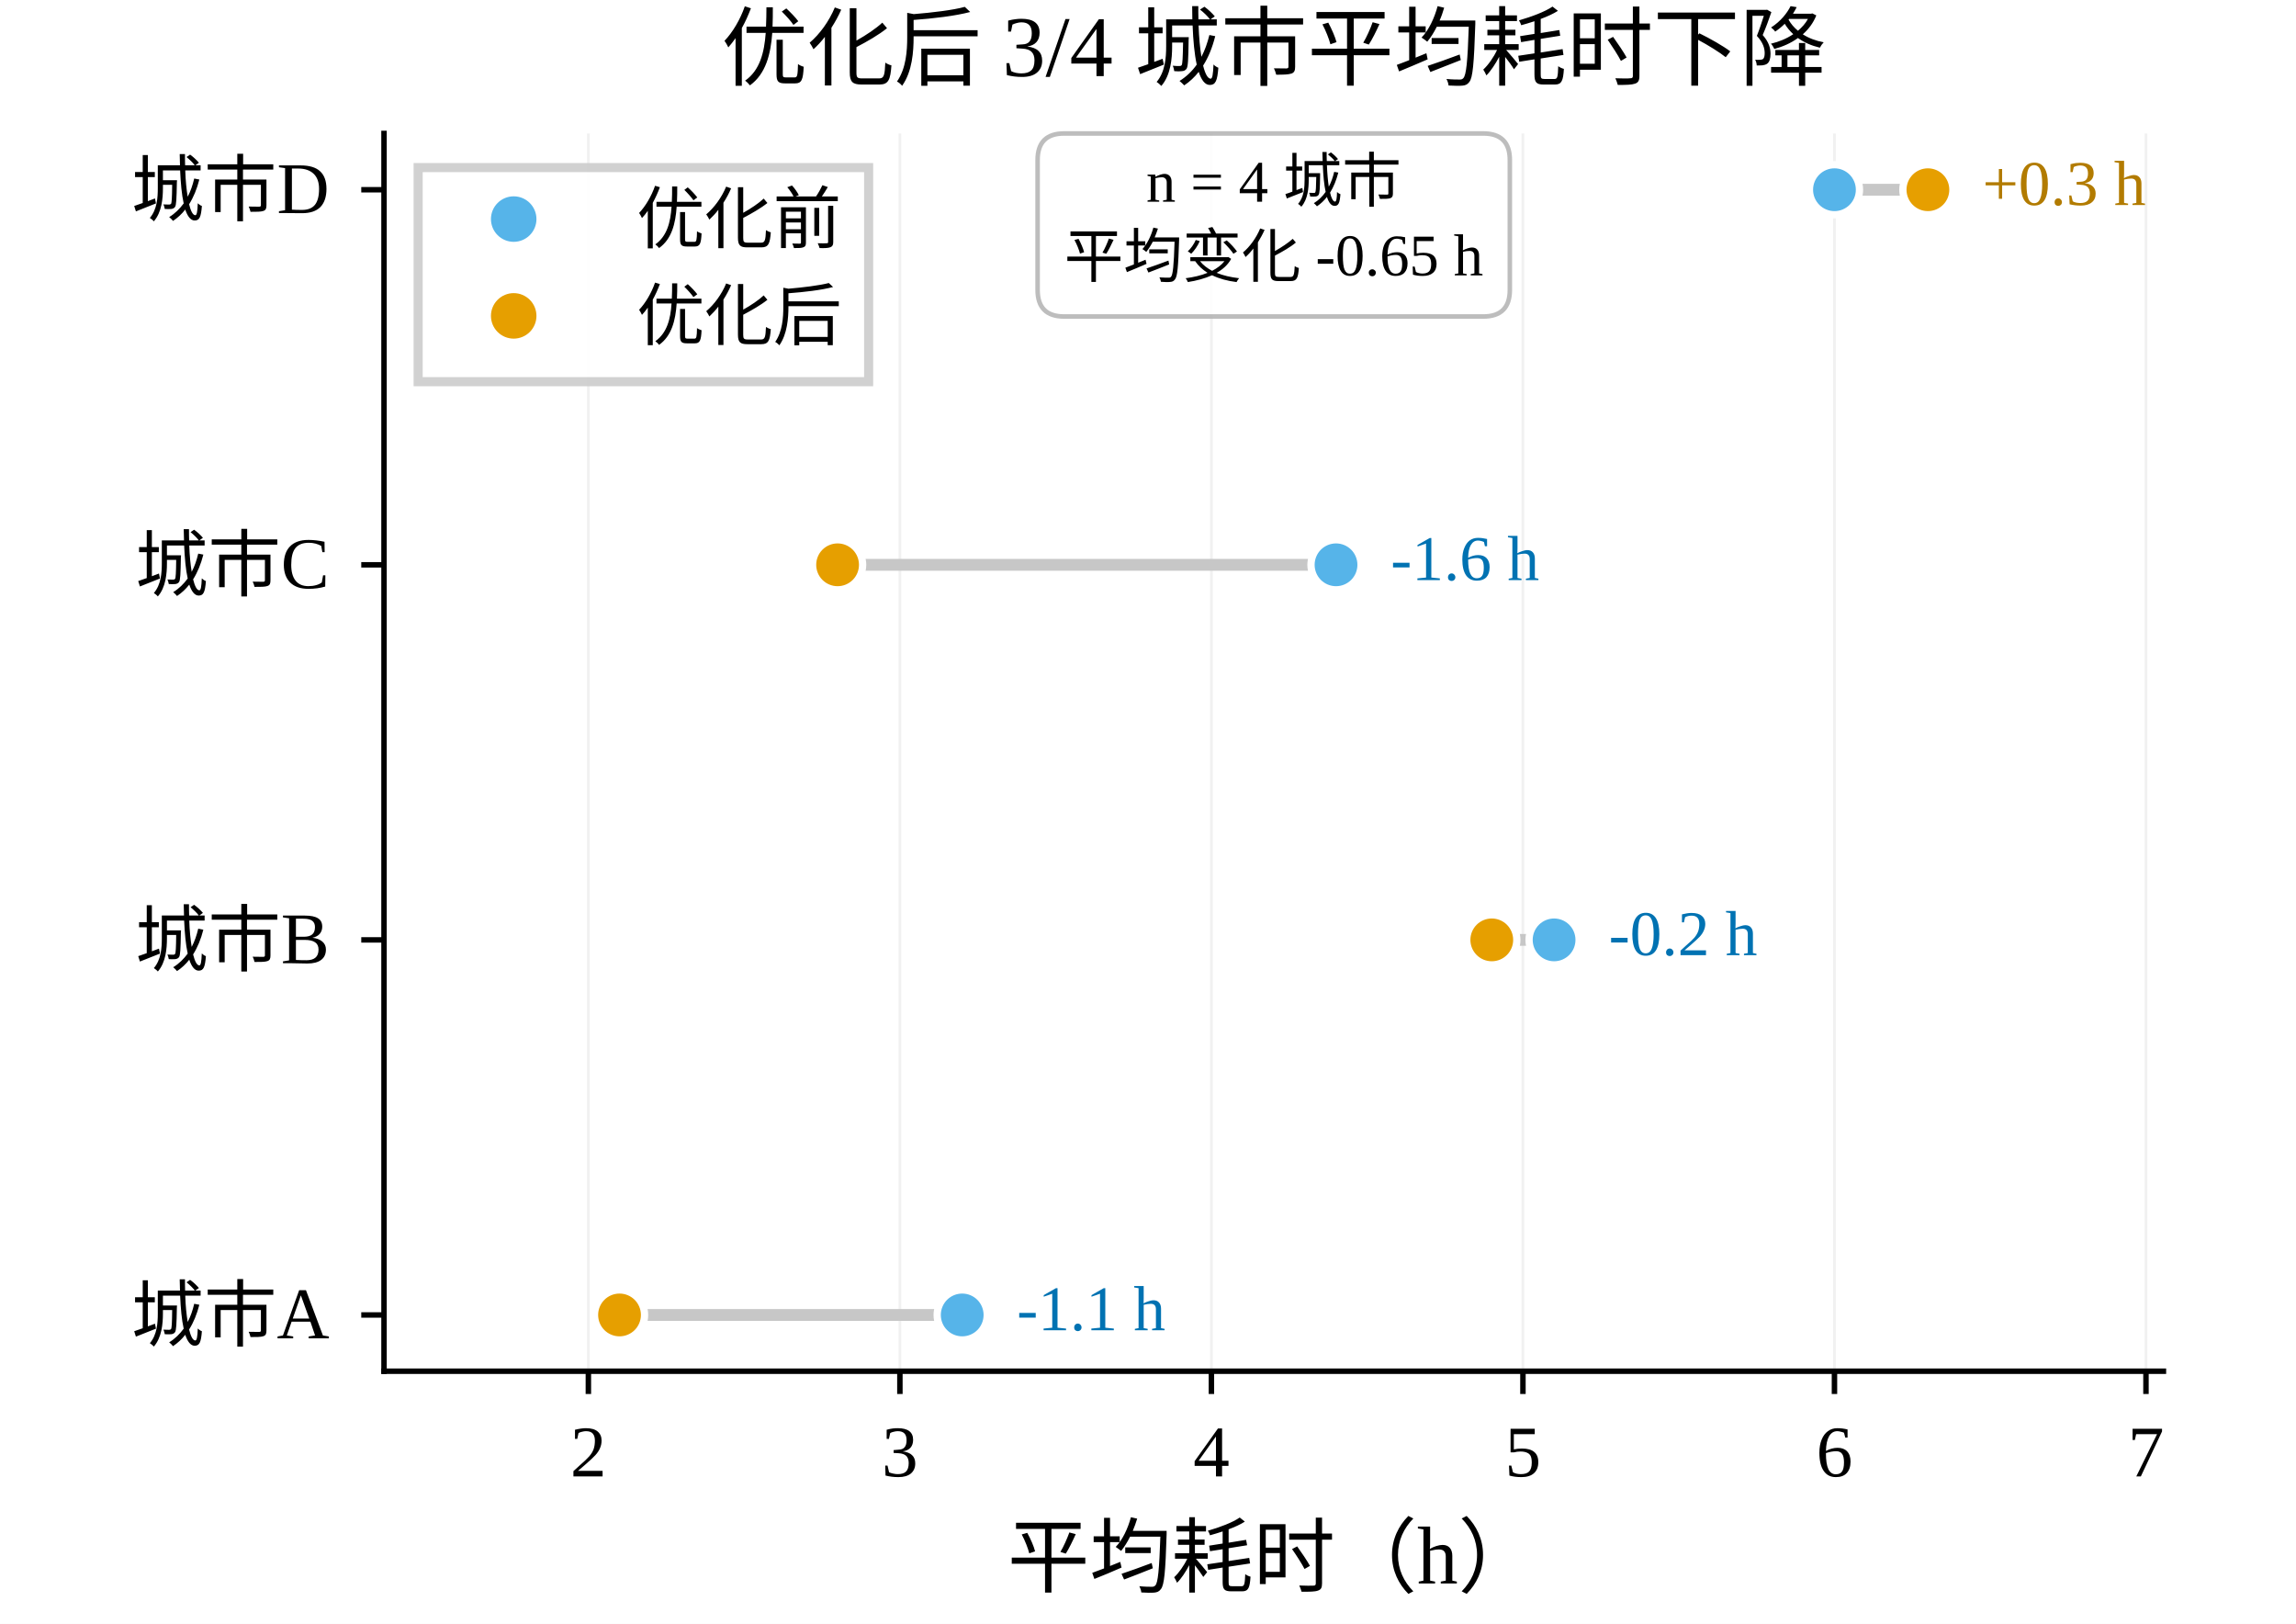
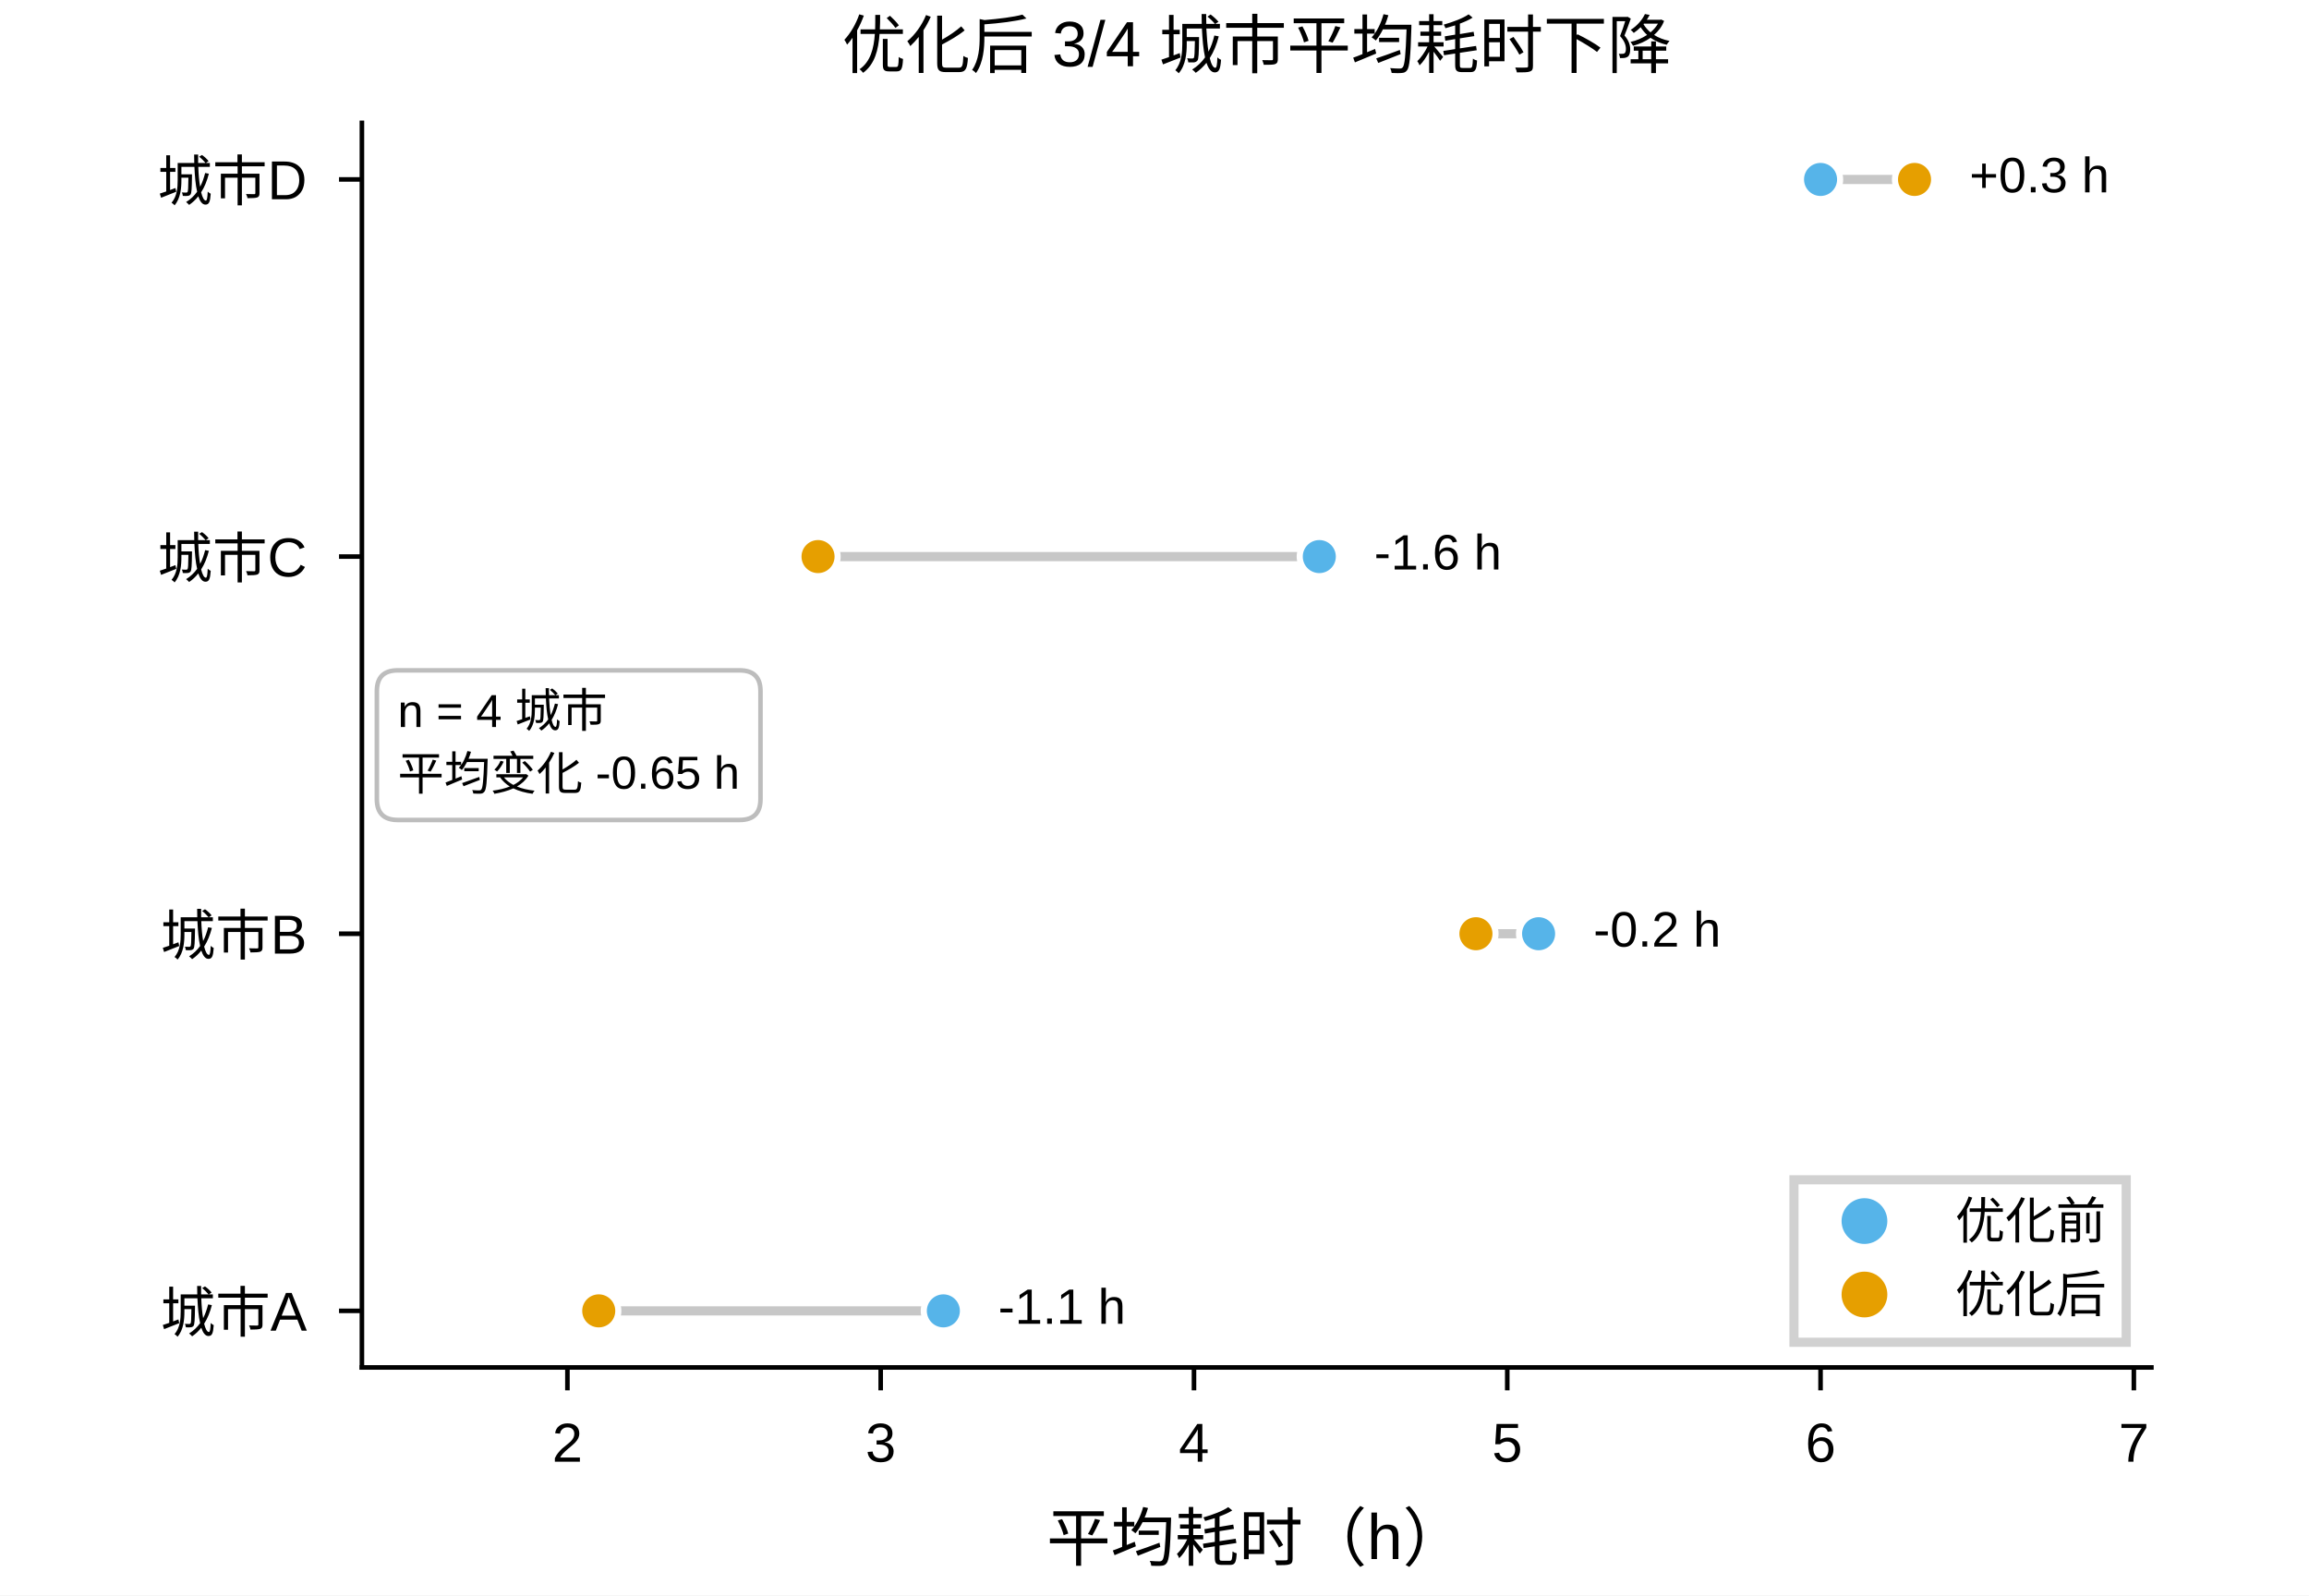
- <svg xmlns="http://www.w3.org/2000/svg" xmlns:xlink="http://www.w3.org/1999/xlink" width="252.283pt" height="178.403pt" viewBox="0 0 252.283 178.403" version="1.1">
+ <svg xmlns="http://www.w3.org/2000/svg" xmlns:xlink="http://www.w3.org/1999/xlink" width="252.283pt" height="174.316pt" viewBox="0 0 252.283 174.316" version="1.1">
  <defs>
    <style type="text/css">*{stroke-linejoin: round; stroke-linecap: butt}</style>
  </defs>
  <g id="figure_1">
    <g id="patch_1">
-       <path d="M -0 178.403  L 252.283 178.403  L 252.283 0  L -0 0  z " style="fill: #ffffff" />
+       <path d="M 0 174.316  L 252.283 174.316  L 252.283 0  L 0 0  z " style="fill: #ffffff" />
    </g>
    <g id="axes_1">
      <g id="patch_2">
-         <path d="M 42.195 150.643  L 237.715 150.643  L 237.715 14.662  L 42.195 14.662  z " style="fill: #ffffff" />
+         <path d="M 39.542 149.406  L 235.062 149.406  L 235.062 13.425  L 39.542 13.425  z " style="fill: #ffffff" />
      </g>
      <g id="matplotlib.axis_1">
        <g id="xtick_1">
          <g id="line2d_1">
-             <path d="M 64.65 150.643  L 64.65 14.662  " clip-path="url(#pd5dabb24e0)" style="fill: none; stroke: #bfbfbf; stroke-opacity: 0.22; stroke-width: 0.3; stroke-linecap: square" />
-           </g>
+             <defs>
+               <path id="mb5777b99ff" d="M 0 0  L 0 2.5  " style="stroke: #000000; stroke-width: 0.5" />
+             </defs>
+             <g>
+               <use xlink:href="#mb5777b99ff" x="61.997" y="149.406" style="stroke: #000000; stroke-width: 0.5" />
+             </g>
+           </g>
+           <g id="text_1">
+             <text style="font-size: 6px; font-family: 'Arial', 'DejaVu Sans', 'Microsoft YaHei', 'SimHei'; text-anchor: middle" x="61.997" y="159.7" transform="rotate(-0 61.99653 159.7005)">2</text>
+           </g>
+         </g>
+         <g id="xtick_2">
          <g id="line2d_2">
-             <defs>
-               <path id="mca6711fb7f" d="M 0 0  L 0 2.5  " style="stroke: #000000; stroke-width: 0.6" />
-             </defs>
-             <g>
-               <use xlink:href="#mca6711fb7f" x="64.65" y="150.643" style="stroke: #000000; stroke-width: 0.6" />
-             </g>
-           </g>
-           <g id="text_1">
-             <text style="font-size: 8px; font-family: 'Times New Roman', 'STIXGeneral', 'DejaVu Serif', 'SimSun', 'STSong', 'STZhongsong', 'Microsoft YaHei', 'SimHei'; text-anchor: middle" x="64.65" y="162.198" transform="rotate(-0 64.64996 162.1983)">2</text>
-           </g>
-         </g>
-         <g id="xtick_2">
+             <g>
+               <use xlink:href="#mb5777b99ff" x="96.226" y="149.406" style="stroke: #000000; stroke-width: 0.5" />
+             </g>
+           </g>
+           <g id="text_2">
+             <text style="font-size: 6px; font-family: 'Arial', 'DejaVu Sans', 'Microsoft YaHei', 'SimHei'; text-anchor: middle" x="96.226" y="159.7" transform="rotate(-0 96.22617 159.7005)">3</text>
+           </g>
+         </g>
+         <g id="xtick_3">
          <g id="line2d_3">
-             <path d="M 98.88 150.643  L 98.88 14.662  " clip-path="url(#pd5dabb24e0)" style="fill: none; stroke: #bfbfbf; stroke-opacity: 0.22; stroke-width: 0.3; stroke-linecap: square" />
-           </g>
+             <g>
+               <use xlink:href="#mb5777b99ff" x="130.456" y="149.406" style="stroke: #000000; stroke-width: 0.5" />
+             </g>
+           </g>
+           <g id="text_3">
+             <text style="font-size: 6px; font-family: 'Arial', 'DejaVu Sans', 'Microsoft YaHei', 'SimHei'; text-anchor: middle" x="130.456" y="159.7" transform="rotate(-0 130.4558 159.7005)">4</text>
+           </g>
+         </g>
+         <g id="xtick_4">
          <g id="line2d_4">
            <g>
-               <use xlink:href="#mca6711fb7f" x="98.88" y="150.643" style="stroke: #000000; stroke-width: 0.6" />
-             </g>
-           </g>
-           <g id="text_2">
-             <text style="font-size: 8px; font-family: 'Times New Roman', 'STIXGeneral', 'DejaVu Serif', 'SimSun', 'STSong', 'STZhongsong', 'Microsoft YaHei', 'SimHei'; text-anchor: middle" x="98.88" y="162.198" transform="rotate(-0 98.8796 162.1983)">3</text>
-           </g>
-         </g>
-         <g id="xtick_3">
+               <use xlink:href="#mb5777b99ff" x="164.685" y="149.406" style="stroke: #000000; stroke-width: 0.5" />
+             </g>
+           </g>
+           <g id="text_4">
+             <text style="font-size: 6px; font-family: 'Arial', 'DejaVu Sans', 'Microsoft YaHei', 'SimHei'; text-anchor: middle" x="164.685" y="159.7" transform="rotate(-0 164.6854 159.7005)">5</text>
+           </g>
+         </g>
+         <g id="xtick_5">
          <g id="line2d_5">
-             <path d="M 133.109 150.643  L 133.109 14.662  " clip-path="url(#pd5dabb24e0)" style="fill: none; stroke: #bfbfbf; stroke-opacity: 0.22; stroke-width: 0.3; stroke-linecap: square" />
-           </g>
+             <g>
+               <use xlink:href="#mb5777b99ff" x="198.915" y="149.406" style="stroke: #000000; stroke-width: 0.5" />
+             </g>
+           </g>
+           <g id="text_5">
+             <text style="font-size: 6px; font-family: 'Arial', 'DejaVu Sans', 'Microsoft YaHei', 'SimHei'; text-anchor: middle" x="198.915" y="159.7" transform="rotate(-0 198.9151 159.7005)">6</text>
+           </g>
+         </g>
+         <g id="xtick_6">
          <g id="line2d_6">
            <g>
-               <use xlink:href="#mca6711fb7f" x="133.109" y="150.643" style="stroke: #000000; stroke-width: 0.6" />
-             </g>
-           </g>
-           <g id="text_3">
-             <text style="font-size: 8px; font-family: 'Times New Roman', 'STIXGeneral', 'DejaVu Serif', 'SimSun', 'STSong', 'STZhongsong', 'Microsoft YaHei', 'SimHei'; text-anchor: middle" x="133.109" y="162.198" transform="rotate(-0 133.1092 162.1983)">4</text>
-           </g>
-         </g>
-         <g id="xtick_4">
-           <g id="line2d_7">
-             <path d="M 167.339 150.643  L 167.339 14.662  " clip-path="url(#pd5dabb24e0)" style="fill: none; stroke: #bfbfbf; stroke-opacity: 0.22; stroke-width: 0.3; stroke-linecap: square" />
-           </g>
-           <g id="line2d_8">
-             <g>
-               <use xlink:href="#mca6711fb7f" x="167.339" y="150.643" style="stroke: #000000; stroke-width: 0.6" />
-             </g>
-           </g>
-           <g id="text_4">
-             <text style="font-size: 8px; font-family: 'Times New Roman', 'STIXGeneral', 'DejaVu Serif', 'SimSun', 'STSong', 'STZhongsong', 'Microsoft YaHei', 'SimHei'; text-anchor: middle" x="167.339" y="162.198" transform="rotate(-0 167.3389 162.1983)">5</text>
-           </g>
-         </g>
-         <g id="xtick_5">
-           <g id="line2d_9">
-             <path d="M 201.569 150.643  L 201.569 14.662  " clip-path="url(#pd5dabb24e0)" style="fill: none; stroke: #bfbfbf; stroke-opacity: 0.22; stroke-width: 0.3; stroke-linecap: square" />
-           </g>
-           <g id="line2d_10">
-             <g>
-               <use xlink:href="#mca6711fb7f" x="201.569" y="150.643" style="stroke: #000000; stroke-width: 0.6" />
-             </g>
-           </g>
-           <g id="text_5">
-             <text style="font-size: 8px; font-family: 'Times New Roman', 'STIXGeneral', 'DejaVu Serif', 'SimSun', 'STSong', 'STZhongsong', 'Microsoft YaHei', 'SimHei'; text-anchor: middle" x="201.569" y="162.198" transform="rotate(-0 201.5685 162.1983)">6</text>
-           </g>
-         </g>
-         <g id="xtick_6">
-           <g id="line2d_11">
-             <path d="M 235.798 150.643  L 235.798 14.662  " clip-path="url(#pd5dabb24e0)" style="fill: none; stroke: #bfbfbf; stroke-opacity: 0.22; stroke-width: 0.3; stroke-linecap: square" />
-           </g>
-           <g id="line2d_12">
-             <g>
-               <use xlink:href="#mca6711fb7f" x="235.798" y="150.643" style="stroke: #000000; stroke-width: 0.6" />
+               <use xlink:href="#mb5777b99ff" x="233.145" y="149.406" style="stroke: #000000; stroke-width: 0.5" />
            </g>
          </g>
          <g id="text_6">
-             <text style="font-size: 8px; font-family: 'Times New Roman', 'STIXGeneral', 'DejaVu Serif', 'SimSun', 'STSong', 'STZhongsong', 'Microsoft YaHei', 'SimHei'; text-anchor: middle" x="235.798" y="162.198" transform="rotate(-0 235.7981 162.1983)">7</text>
+             <text style="font-size: 6px; font-family: 'Arial', 'DejaVu Sans', 'Microsoft YaHei', 'SimHei'; text-anchor: middle" x="233.145" y="159.7" transform="rotate(-0 233.1447 159.7005)">7</text>
          </g>
        </g>
        <g id="text_7">
-           <text style="font-size: 9px; font-family: 'Times New Roman', 'STIXGeneral', 'DejaVu Serif', 'SimSun', 'STSong', 'STZhongsong', 'Microsoft YaHei', 'SimHei'; text-anchor: middle" x="139.955" y="174.246" transform="rotate(-0 139.9552 174.2461)">平均耗时（h）</text>
+           <text style="font-size: 7px; font-family: 'Arial', 'DejaVu Sans', 'Microsoft YaHei', 'SimHei'; text-anchor: middle" x="137.302" y="170.526" transform="rotate(-0 137.3017 170.5258)">平均耗时（h）</text>
        </g>
      </g>
      <g id="matplotlib.axis_2">
        <g id="ytick_1">
-           <g id="line2d_13">
+           <g id="line2d_7">
            <defs>
-               <path id="m30c121802d" d="M 0 0  L -2.5 0  " style="stroke: #000000; stroke-width: 0.6" />
+               <path id="m80500334aa" d="M 0 0  L -2.5 0  " style="stroke: #000000; stroke-width: 0.5" />
            </defs>
            <g>
-               <use xlink:href="#m30c121802d" x="42.195" y="144.462" style="stroke: #000000; stroke-width: 0.6" />
+               <use xlink:href="#m80500334aa" x="39.542" y="143.225" style="stroke: #000000; stroke-width: 0.5" />
            </g>
          </g>
          <g id="text_8">
-             <text style="font-size: 8px; font-family: 'Times New Roman', 'STIXGeneral', 'DejaVu Serif', 'SimSun', 'STSong', 'STZhongsong', 'Microsoft YaHei', 'SimHei'; text-anchor: end" x="36.195" y="147.279" transform="rotate(-0 36.19532 147.2786)">城市A</text>
+             <text style="font-size: 6px; font-family: 'Arial', 'DejaVu Sans', 'Microsoft YaHei', 'SimHei'; text-anchor: end" x="33.542" y="145.55" transform="rotate(-0 33.54189 145.5498)">城市A</text>
          </g>
        </g>
        <g id="ytick_2">
-           <g id="line2d_14">
-             <g>
-               <use xlink:href="#m30c121802d" x="42.195" y="103.256" style="stroke: #000000; stroke-width: 0.6" />
+           <g id="line2d_8">
+             <g>
+               <use xlink:href="#m80500334aa" x="39.542" y="102.019" style="stroke: #000000; stroke-width: 0.5" />
            </g>
          </g>
          <g id="text_9">
-             <text style="font-size: 8px; font-family: 'Times New Roman', 'STIXGeneral', 'DejaVu Serif', 'SimSun', 'STSong', 'STZhongsong', 'Microsoft YaHei', 'SimHei'; text-anchor: end" x="36.195" y="106.072" transform="rotate(-0 36.19532 106.0723)">城市B</text>
+             <text style="font-size: 6px; font-family: 'Arial', 'DejaVu Sans', 'Microsoft YaHei', 'SimHei'; text-anchor: end" x="33.542" y="104.344" transform="rotate(-0 33.54189 104.3435)">城市B</text>
          </g>
        </g>
        <g id="ytick_3">
-           <g id="line2d_15">
-             <g>
-               <use xlink:href="#m30c121802d" x="42.195" y="62.05" style="stroke: #000000; stroke-width: 0.6" />
+           <g id="line2d_9">
+             <g>
+               <use xlink:href="#m80500334aa" x="39.542" y="60.812" style="stroke: #000000; stroke-width: 0.5" />
            </g>
          </g>
          <g id="text_10">
-             <text style="font-size: 8px; font-family: 'Times New Roman', 'STIXGeneral', 'DejaVu Serif', 'SimSun', 'STSong', 'STZhongsong', 'Microsoft YaHei', 'SimHei'; text-anchor: end" x="36.195" y="64.866" transform="rotate(-0 36.19532 64.86599)">城市C</text>
+             <text style="font-size: 6px; font-family: 'Arial', 'DejaVu Sans', 'Microsoft YaHei', 'SimHei'; text-anchor: end" x="33.542" y="63.137" transform="rotate(-0 33.54189 63.13724)">城市C</text>
          </g>
        </g>
        <g id="ytick_4">
-           <g id="line2d_16">
-             <g>
-               <use xlink:href="#m30c121802d" x="42.195" y="20.843" style="stroke: #000000; stroke-width: 0.6" />
+           <g id="line2d_10">
+             <g>
+               <use xlink:href="#m80500334aa" x="39.542" y="19.606" style="stroke: #000000; stroke-width: 0.5" />
            </g>
          </g>
          <g id="text_11">
-             <text style="font-size: 8px; font-family: 'Times New Roman', 'STIXGeneral', 'DejaVu Serif', 'SimSun', 'STSong', 'STZhongsong', 'Microsoft YaHei', 'SimHei'; text-anchor: end" x="36.195" y="23.66" transform="rotate(-0 36.19532 23.65969)">城市D</text>
-           </g>
-         </g>
+             <text style="font-size: 6px; font-family: 'Arial', 'DejaVu Sans', 'Microsoft YaHei', 'SimHei'; text-anchor: end" x="33.542" y="21.931" transform="rotate(-0 33.54189 21.93095)">城市D</text>
+           </g>
+         </g>
+       </g>
+       <g id="line2d_11">
+         <path d="M 103.072 143.225  L 65.419 143.225  " clip-path="url(#pfa02748b32)" style="fill: none; stroke: #c7c7c7; stroke-linecap: square" />
+       </g>
+       <g id="line2d_12">
+         <path d="M 168.108 102.019  L 161.262 102.019  " clip-path="url(#pfa02748b32)" style="fill: none; stroke: #c7c7c7; stroke-linecap: square" />
+       </g>
+       <g id="line2d_13">
+         <path d="M 144.148 60.812  L 89.38 60.812  " clip-path="url(#pfa02748b32)" style="fill: none; stroke: #c7c7c7; stroke-linecap: square" />
+       </g>
+       <g id="line2d_14">
+         <path d="M 198.915 19.606  L 209.184 19.606  " clip-path="url(#pfa02748b32)" style="fill: none; stroke: #c7c7c7; stroke-linecap: square" />
+       </g>
+       <g id="line2d_15" />
+       <g id="line2d_16" />
+       <g id="patch_3">
+         <path d="M 39.542 149.406  L 39.542 13.425  " style="fill: none; stroke: #000000; stroke-width: 0.5; stroke-linejoin: miter; stroke-linecap: square" />
+       </g>
+       <g id="patch_4">
+         <path d="M 39.542 149.406  L 235.062 149.406  " style="fill: none; stroke: #000000; stroke-width: 0.5; stroke-linejoin: miter; stroke-linecap: square" />
      </g>
      <g id="line2d_17">
-         <path d="M 105.726 144.462  L 68.073 144.462  " clip-path="url(#pd5dabb24e0)" style="fill: none; stroke: #c7c7c7; stroke-width: 1.3; stroke-linecap: square" />
+         <defs>
+           <path id="m76170617b3" d="M 0 2.139  C 0.567 2.139 1.111 1.914 1.512 1.512  C 1.914 1.111 2.139 0.567 2.139 0  C 2.139 -0.567 1.914 -1.111 1.512 -1.512  C 1.111 -1.914 0.567 -2.139 0 -2.139  C -0.567 -2.139 -1.111 -1.914 -1.512 -1.512  C -1.914 -1.111 -2.139 -0.567 -2.139 0  C -2.139 0.567 -1.914 1.111 -1.512 1.512  C -1.111 1.914 -0.567 2.139 0 2.139  z " style="stroke: #ffffff; stroke-width: 0.667" />
+         </defs>
+         <g clip-path="url(#pfa02748b32)">
+           <use xlink:href="#m76170617b3" x="103.072" y="143.225" style="fill: #56b4e9; stroke: #ffffff; stroke-width: 0.667" />
+         </g>
      </g>
      <g id="line2d_18">
-         <path d="M 170.762 103.256  L 163.916 103.256  " clip-path="url(#pd5dabb24e0)" style="fill: none; stroke: #c7c7c7; stroke-width: 1.3; stroke-linecap: square" />
+         <defs>
+           <path id="mf186baaf16" d="M 0 2.139  C 0.567 2.139 1.111 1.914 1.512 1.512  C 1.914 1.111 2.139 0.567 2.139 0  C 2.139 -0.567 1.914 -1.111 1.512 -1.512  C 1.111 -1.914 0.567 -2.139 0 -2.139  C -0.567 -2.139 -1.111 -1.914 -1.512 -1.512  C -1.914 -1.111 -2.139 -0.567 -2.139 0  C -2.139 0.567 -1.914 1.111 -1.512 1.512  C -1.111 1.914 -0.567 2.139 0 2.139  z " style="stroke: #ffffff; stroke-width: 0.667" />
+         </defs>
+         <g clip-path="url(#pfa02748b32)">
+           <use xlink:href="#mf186baaf16" x="65.419" y="143.225" style="fill: #e69f00; stroke: #ffffff; stroke-width: 0.667" />
+         </g>
+       </g>
+       <g id="text_12">
+         <text style="font-size: 5.444px; font-family: 'Arial', 'DejaVu Sans', 'Microsoft YaHei', 'SimHei'; text-anchor: start" x="109.072" y="144.632" transform="rotate(-0 109.0721 144.6323)">-1.1 h</text>
      </g>
      <g id="line2d_19">
-         <path d="M 146.801 62.05  L 92.034 62.05  " clip-path="url(#pd5dabb24e0)" style="fill: none; stroke: #c7c7c7; stroke-width: 1.3; stroke-linecap: square" />
+         <g clip-path="url(#pfa02748b32)">
+           <use xlink:href="#m76170617b3" x="168.108" y="102.019" style="fill: #56b4e9; stroke: #ffffff; stroke-width: 0.667" />
+         </g>
      </g>
      <g id="line2d_20">
-         <path d="M 201.569 20.843  L 211.837 20.843  " clip-path="url(#pd5dabb24e0)" style="fill: none; stroke: #c7c7c7; stroke-width: 1.3; stroke-linecap: square" />
-       </g>
-       <g id="line2d_21" />
-       <g id="line2d_22" />
-       <g id="patch_3">
-         <path d="M 42.195 150.643  L 42.195 14.662  " style="fill: none; stroke: #000000; stroke-width: 0.6; stroke-linejoin: miter; stroke-linecap: square" />
-       </g>
-       <g id="patch_4">
-         <path d="M 42.195 150.643  L 237.715 150.643  " style="fill: none; stroke: #000000; stroke-width: 0.6; stroke-linejoin: miter; stroke-linecap: square" />
+         <g clip-path="url(#pfa02748b32)">
+           <use xlink:href="#mf186baaf16" x="161.262" y="102.019" style="fill: #e69f00; stroke: #ffffff; stroke-width: 0.667" />
+         </g>
+       </g>
+       <g id="text_13">
+         <text style="font-size: 5.444px; font-family: 'Arial', 'DejaVu Sans', 'Microsoft YaHei', 'SimHei'; text-anchor: start" x="174.108" y="103.426" transform="rotate(-0 174.1084 103.426)">-0.2 h</text>
+       </g>
+       <g id="line2d_21">
+         <g clip-path="url(#pfa02748b32)">
+           <use xlink:href="#m76170617b3" x="144.148" y="60.812" style="fill: #56b4e9; stroke: #ffffff; stroke-width: 0.667" />
+         </g>
+       </g>
+       <g id="line2d_22">
+         <g clip-path="url(#pfa02748b32)">
+           <use xlink:href="#mf186baaf16" x="89.38" y="60.812" style="fill: #e69f00; stroke: #ffffff; stroke-width: 0.667" />
+         </g>
+       </g>
+       <g id="text_14">
+         <text style="font-size: 5.444px; font-family: 'Arial', 'DejaVu Sans', 'Microsoft YaHei', 'SimHei'; text-anchor: start" x="150.148" y="62.22" transform="rotate(-0 150.1477 62.21972)">-1.6 h</text>
      </g>
      <g id="line2d_23">
-         <defs>
-           <path id="m5c28841364" d="M 0 2.75  C 0.729 2.75 1.429 2.46 1.945 1.945  C 2.46 1.429 2.75 0.729 2.75 0  C 2.75 -0.729 2.46 -1.429 1.945 -1.945  C 1.429 -2.46 0.729 -2.75 0 -2.75  C -0.729 -2.75 -1.429 -2.46 -1.945 -1.945  C -2.46 -1.429 -2.75 -0.729 -2.75 0  C -2.75 0.729 -2.46 1.429 -1.945 1.945  C -1.429 2.46 -0.729 2.75 0 2.75  z " style="stroke: #ffffff; stroke-width: 0.8" />
-         </defs>
-         <g clip-path="url(#pd5dabb24e0)">
-           <use xlink:href="#m5c28841364" x="105.726" y="144.462" style="fill: #56b4e9; stroke: #ffffff; stroke-width: 0.8" />
+         <g clip-path="url(#pfa02748b32)">
+           <use xlink:href="#m76170617b3" x="198.915" y="19.606" style="fill: #56b4e9; stroke: #ffffff; stroke-width: 0.667" />
        </g>
      </g>
      <g id="line2d_24">
-         <defs>
-           <path id="mdeaf5c1067" d="M 0 2.75  C 0.729 2.75 1.429 2.46 1.945 1.945  C 2.46 1.429 2.75 0.729 2.75 0  C 2.75 -0.729 2.46 -1.429 1.945 -1.945  C 1.429 -2.46 0.729 -2.75 0 -2.75  C -0.729 -2.75 -1.429 -2.46 -1.945 -1.945  C -2.46 -1.429 -2.75 -0.729 -2.75 0  C -2.75 0.729 -2.46 1.429 -1.945 1.945  C -1.429 2.46 -0.729 2.75 0 2.75  z " style="stroke: #ffffff; stroke-width: 0.8" />
-         </defs>
-         <g clip-path="url(#pd5dabb24e0)">
-           <use xlink:href="#mdeaf5c1067" x="68.073" y="144.462" style="fill: #e69f00; stroke: #ffffff; stroke-width: 0.8" />
-         </g>
-       </g>
-       <g id="text_12">
-         <text style="font-size: 7px; font-family: 'Times New Roman', 'STIXGeneral', 'DejaVu Serif', 'SimSun', 'STSong', 'STZhongsong', 'Microsoft YaHei', 'SimHei'; text-anchor: start; fill: #0072b2" x="111.726" y="146.144" transform="rotate(-0 111.7255 146.144)">-1.1 h</text>
-       </g>
-       <g id="line2d_25">
-         <g clip-path="url(#pd5dabb24e0)">
-           <use xlink:href="#m5c28841364" x="170.762" y="103.256" style="fill: #56b4e9; stroke: #ffffff; stroke-width: 0.8" />
-         </g>
-       </g>
-       <g id="line2d_26">
-         <g clip-path="url(#pd5dabb24e0)">
-           <use xlink:href="#mdeaf5c1067" x="163.916" y="103.256" style="fill: #e69f00; stroke: #ffffff; stroke-width: 0.8" />
-         </g>
-       </g>
-       <g id="text_13">
-         <text style="font-size: 7px; font-family: 'Times New Roman', 'STIXGeneral', 'DejaVu Serif', 'SimSun', 'STSong', 'STZhongsong', 'Microsoft YaHei', 'SimHei'; text-anchor: start; fill: #0072b2" x="176.762" y="104.938" transform="rotate(-0 176.7618 104.9377)">-0.2 h</text>
-       </g>
-       <g id="line2d_27">
-         <g clip-path="url(#pd5dabb24e0)">
-           <use xlink:href="#m5c28841364" x="146.801" y="62.05" style="fill: #56b4e9; stroke: #ffffff; stroke-width: 0.8" />
-         </g>
-       </g>
-       <g id="line2d_28">
-         <g clip-path="url(#pd5dabb24e0)">
-           <use xlink:href="#mdeaf5c1067" x="92.034" y="62.05" style="fill: #e69f00; stroke: #ffffff; stroke-width: 0.8" />
-         </g>
-       </g>
-       <g id="text_14">
-         <text style="font-size: 7px; font-family: 'Times New Roman', 'STIXGeneral', 'DejaVu Serif', 'SimSun', 'STSong', 'STZhongsong', 'Microsoft YaHei', 'SimHei'; text-anchor: start; fill: #0072b2" x="152.801" y="63.731" transform="rotate(-0 152.8011 63.73139)">-1.6 h</text>
-       </g>
-       <g id="line2d_29">
-         <g clip-path="url(#pd5dabb24e0)">
-           <use xlink:href="#m5c28841364" x="201.569" y="20.843" style="fill: #56b4e9; stroke: #ffffff; stroke-width: 0.8" />
-         </g>
-       </g>
-       <g id="line2d_30">
-         <g clip-path="url(#pd5dabb24e0)">
-           <use xlink:href="#mdeaf5c1067" x="211.837" y="20.843" style="fill: #e69f00; stroke: #ffffff; stroke-width: 0.8" />
+         <g clip-path="url(#pfa02748b32)">
+           <use xlink:href="#mf186baaf16" x="209.184" y="19.606" style="fill: #e69f00; stroke: #ffffff; stroke-width: 0.667" />
        </g>
      </g>
      <g id="text_15">
-         <text style="font-size: 7px; font-family: 'Times New Roman', 'STIXGeneral', 'DejaVu Serif', 'SimSun', 'STSong', 'STZhongsong', 'Microsoft YaHei', 'SimHei'; text-anchor: start; fill: #b27b00" x="217.837" y="22.525" transform="rotate(-0 217.8374 22.52509)">+0.3 h</text>
+         <text style="font-size: 5.444px; font-family: 'Arial', 'DejaVu Sans', 'Microsoft YaHei', 'SimHei'; text-anchor: start" x="215.184" y="21.013" transform="rotate(-0 215.184 21.01342)">+0.3 h</text>
      </g>
      <g id="text_16">
-         <text style="font-size: 9.5px; font-family: 'Times New Roman', 'STIXGeneral', 'DejaVu Serif', 'SimSun', 'STSong', 'STZhongsong', 'Microsoft YaHei', 'SimHei'; text-anchor: middle" x="139.955" y="8.662" transform="rotate(-0 139.9552 8.6625)">优化后 3/4 城市平均耗时下降</text>
+         <text style="font-size: 7px; font-family: 'Arial', 'DejaVu Sans', 'Microsoft YaHei', 'SimHei'; text-anchor: middle" x="137.302" y="7.425" transform="rotate(-0 137.3017 7.425)">优化后 3/4 城市平均耗时下降</text>
      </g>
      <g id="legend_1">
        <g id="patch_5">
-           <path d="M 45.945 41.932  L 95.445 41.932  L 95.445 18.413  L 45.945 18.413  z " style="fill: #ffffff; opacity: 0.9; stroke: #cccccc; stroke-linejoin: miter" />
-         </g>
-         <g id="line2d_31">
+           <path d="M 196.012 146.656  L 232.312 146.656  L 232.312 128.903  L 196.012 128.903  z " style="fill: #ffffff; opacity: 0.9; stroke: #cccccc; stroke-linejoin: miter" />
+         </g>
+         <g id="line2d_25">
          <defs>
-             <path id="ma826e636f8" d="M 0 2  C 0.53 2 1.039 1.789 1.414 1.414  C 1.789 1.039 2 0.53 2 0  C 2 -0.53 1.789 -1.039 1.414 -1.414  C 1.039 -1.789 0.53 -2 0 -2  C -0.53 -2 -1.039 -1.789 -1.414 -1.414  C -1.789 -1.039 -2 -0.53 -2 0  C -2 0.53 -1.789 1.039 -1.414 1.414  C -1.039 1.789 -0.53 2 0 2  z " style="stroke: #56b4e9" />
+             <path id="mbf2473e13c" d="M 0 2  C 0.53 2 1.039 1.789 1.414 1.414  C 1.789 1.039 2 0.53 2 0  C 2 -0.53 1.789 -1.039 1.414 -1.414  C 1.039 -1.789 0.53 -2 0 -2  C -0.53 -2 -1.039 -1.789 -1.414 -1.414  C -1.789 -1.039 -2 -0.53 -2 0  C -2 0.53 -1.789 1.039 -1.414 1.414  C -1.039 1.789 -0.53 2 0 2  z " style="stroke: #56b4e9" />
          </defs>
          <g>
-             <use xlink:href="#ma826e636f8" x="56.445" y="24.068" style="fill: #56b4e9; stroke: #56b4e9" />
+             <use xlink:href="#mbf2473e13c" x="203.712" y="133.413" style="fill: #56b4e9; stroke: #56b4e9" />
          </g>
        </g>
        <g id="text_17">
-           <text style="font-size: 7.5px; font-family: 'Times New Roman', 'STIXGeneral', 'DejaVu Serif', 'SimSun', 'STSong', 'STZhongsong', 'Microsoft YaHei', 'SimHei'; text-anchor: start" x="69.945" y="26.693" transform="rotate(-0 69.94532 26.69297)">优化前</text>
-         </g>
-         <g id="line2d_32">
+           <text style="font-size: 5.5px; font-family: 'Arial', 'DejaVu Sans', 'Microsoft YaHei', 'SimHei'; text-anchor: start" x="213.612" y="135.338" transform="rotate(-0 213.6116 135.3378)">优化前</text>
+         </g>
+         <g id="line2d_26">
          <defs>
-             <path id="mf7b8fc1904" d="M 0 2  C 0.53 2 1.039 1.789 1.414 1.414  C 1.789 1.039 2 0.53 2 0  C 2 -0.53 1.789 -1.039 1.414 -1.414  C 1.039 -1.789 0.53 -2 0 -2  C -0.53 -2 -1.039 -1.789 -1.414 -1.414  C -1.789 -1.039 -2 -0.53 -2 0  C -2 0.53 -1.789 1.039 -1.414 1.414  C -1.039 1.789 -0.53 2 0 2  z " style="stroke: #e69f00" />
+             <path id="m6d81a6acfe" d="M 0 2  C 0.53 2 1.039 1.789 1.414 1.414  C 1.789 1.039 2 0.53 2 0  C 2 -0.53 1.789 -1.039 1.414 -1.414  C 1.039 -1.789 0.53 -2 0 -2  C -0.53 -2 -1.039 -1.789 -1.414 -1.414  C -1.789 -1.039 -2 -0.53 -2 0  C -2 0.53 -1.789 1.039 -1.414 1.414  C -1.039 1.789 -0.53 2 0 2  z " style="stroke: #e69f00" />
          </defs>
          <g>
-             <use xlink:href="#mf7b8fc1904" x="56.445" y="34.703" style="fill: #e69f00; stroke: #e69f00" />
+             <use xlink:href="#m6d81a6acfe" x="203.712" y="141.438" style="fill: #e69f00; stroke: #e69f00" />
          </g>
        </g>
        <g id="text_18">
-           <text style="font-size: 7.5px; font-family: 'Times New Roman', 'STIXGeneral', 'DejaVu Serif', 'SimSun', 'STSong', 'STZhongsong', 'Microsoft YaHei', 'SimHei'; text-anchor: start" x="69.945" y="37.328" transform="rotate(-0 69.94532 37.32773)">优化后</text>
+           <text style="font-size: 5.5px; font-family: 'Arial', 'DejaVu Sans', 'Microsoft YaHei', 'SimHei'; text-anchor: start" x="213.612" y="143.363" transform="rotate(-0 213.6116 143.3627)">优化后</text>
        </g>
      </g>
      <g id="text_19">
        <g id="patch_6">
-           <path d="M 116.936 34.772  L 162.975 34.772  Q 165.9 34.772 165.9 31.847  L 165.9 17.587  Q 165.9 14.662 162.975 14.662  L 116.936 14.662  Q 114.011 14.662 114.011 17.587  L 114.011 31.847  Q 114.011 34.772 116.936 34.772  z " style="fill: #ffffff; opacity: 0.85; stroke: #b2b2b2; stroke-width: 0.5; stroke-linejoin: miter" />
-         </g>
-         <text style="font-size: 6.5px; font-family: 'Times New Roman', 'STIXGeneral', 'DejaVu Serif', 'SimSun', 'STSong', 'STZhongsong', 'Microsoft YaHei', 'SimHei'" transform="translate(125.935 22.16391)">n = 4 城市</text>
-         <text style="font-size: 6.5px; font-family: 'Times New Roman', 'STIXGeneral', 'DejaVu Serif', 'SimSun', 'STSong', 'STZhongsong', 'Microsoft YaHei', 'SimHei'" transform="translate(116.9355 30.45699)">平均变化 -0.65 h</text>
+           <path d="M 43.452 89.589  L 80.817 89.589  Q 83.092 89.589 83.092 87.314  L 83.092 75.517  Q 83.092 73.242 80.817 73.242  L 43.452 73.242  Q 41.177 73.242 41.177 75.517  L 41.177 87.314  Q 41.177 89.589 43.452 89.589  z " style="fill: #ffffff; opacity: 0.85; stroke: #b2b2b2; stroke-width: 0.5; stroke-linejoin: miter" />
+         </g>
+         <text style="font-size: 5.056px; font-family: 'Arial', 'DejaVu Sans', 'Microsoft YaHei', 'SimHei'" transform="translate(43.45228 79.43524)">n = 4 城市</text>
+         <text style="font-size: 5.056px; font-family: 'Arial', 'DejaVu Sans', 'Microsoft YaHei', 'SimHei'" transform="translate(43.45228 86.30882)">平均变化 -0.65 h</text>
      </g>
    </g>
  </g>
  <defs>
-     <clipPath id="pd5dabb24e0">
-       <rect x="42.195" y="14.662" width="195.52" height="135.981" />
+     <clipPath id="pfa02748b32">
+       <rect x="39.542" y="13.425" width="195.52" height="135.981" />
    </clipPath>
  </defs>
</svg>
